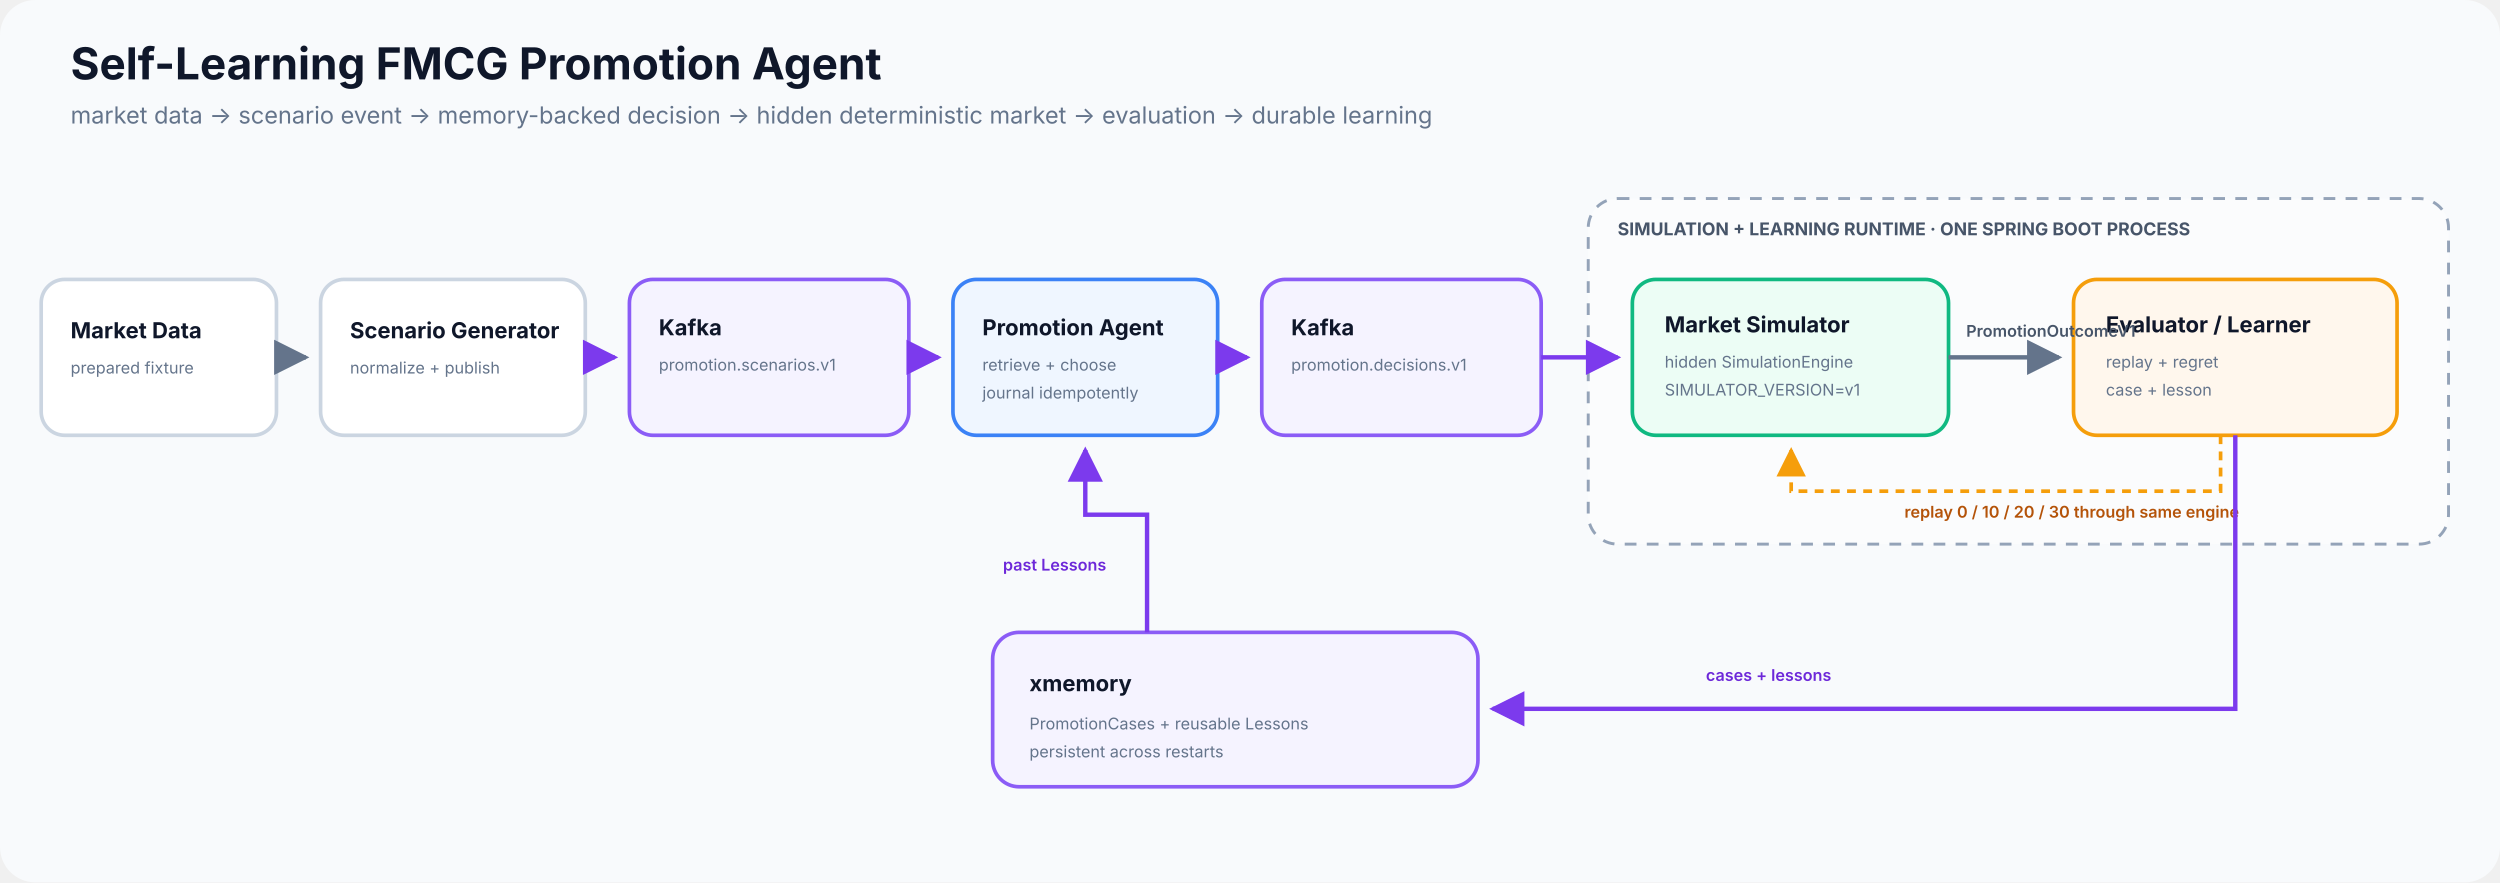
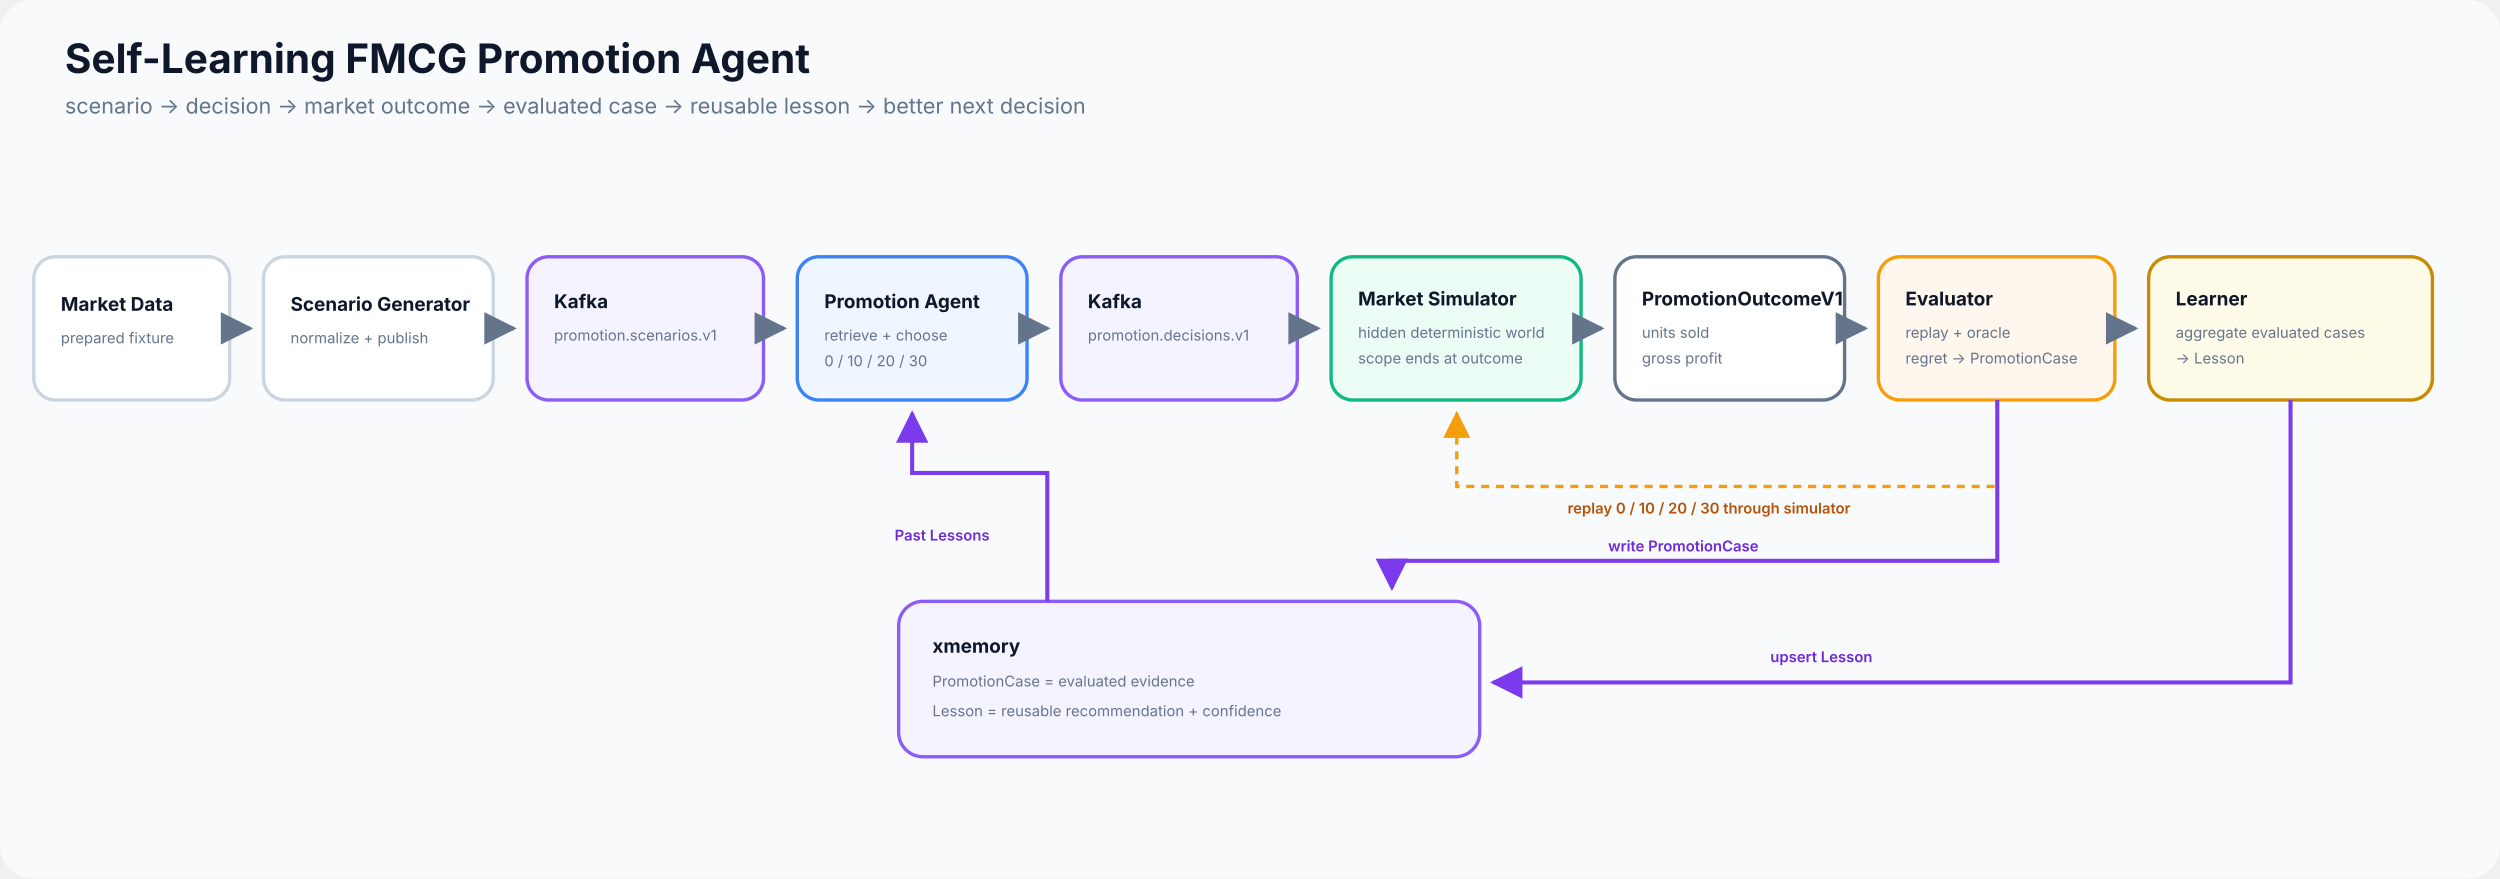
- <svg xmlns="http://www.w3.org/2000/svg" width="1700" height="600" viewBox="0 0 1700 600" role="img" aria-labelledby="title desc">
+ <svg xmlns="http://www.w3.org/2000/svg" width="1850" height="650" viewBox="0 0 1850 650" role="img" aria-labelledby="title desc">
  <defs>
    <marker id="arrow" viewBox="0 0 10 10" refX="9" refY="5" markerWidth="8" markerHeight="8" orient="auto-start-reverse">
      <path d="M0 0 L10 5 L0 10 z" fill="#64748b" />
    </marker>
    <marker id="arrowMemory" viewBox="0 0 10 10" refX="9" refY="5" markerWidth="8" markerHeight="8" orient="auto-start-reverse">
      <path d="M0 0 L10 5 L0 10 z" fill="#7c3aed" />
    </marker>
    <marker id="arrowReplay" viewBox="0 0 10 10" refX="9" refY="5" markerWidth="8" markerHeight="8" orient="auto-start-reverse">
      <path d="M0 0 L10 5 L0 10 z" fill="#f59e0b" />
    </marker>
    <style>
-       .bg{fill:#f8fafc}.title{font:700 30px -apple-system,BlinkMacSystemFont,"Segoe UI",sans-serif;fill:#0f172a}.subtitle{font:400 16px -apple-system,BlinkMacSystemFont,"Segoe UI",sans-serif;fill:#64748b}.node{fill:#fff;stroke:#cbd5e1;stroke-width:2.5}.agent{fill:#eff6ff;stroke:#3b82f6;stroke-width:2.5}.memory{fill:#f5f3ff;stroke:#8b5cf6;stroke-width:2.5}.eval{fill:#fff7ed;stroke:#f59e0b;stroke-width:2.5}.engine{fill:#ecfdf5;stroke:#10b981;stroke-width:2.5}.runtime{fill:#ffffff;fill-opacity:.45;stroke:#94a3b8;stroke-width:2;stroke-dasharray:8 7}.h{font:700 15px -apple-system,BlinkMacSystemFont,"Segoe UI",sans-serif;fill:#0f172a}.body{font:400 11px -apple-system,BlinkMacSystemFont,"Segoe UI",sans-serif;fill:#64748b}.label{font:600 11px -apple-system,BlinkMacSystemFont,"Segoe UI",sans-serif;fill:#475569}.memoryLabel{font:600 11px -apple-system,BlinkMacSystemFont,"Segoe UI",sans-serif;fill:#6d28d9}.replayLabel{font:600 11px -apple-system,BlinkMacSystemFont,"Segoe UI",sans-serif;fill:#b45309}.runtimeLabel{font:700 12px -apple-system,BlinkMacSystemFont,"Segoe UI",sans-serif;fill:#475569}.arrow{fill:none;stroke:#64748b;stroke-width:3;marker-end:url(#arrow)}.arrowMemory{fill:none;stroke:#7c3aed;stroke-width:3;marker-end:url(#arrowMemory)}.arrowReplay{fill:none;stroke:#f59e0b;stroke-width:2.5;stroke-dasharray:6 5;marker-end:url(#arrowReplay)}
+       .bg{fill:#f8fafc}.node{fill:#fff;stroke:#cbd5e1;stroke-width:2.5}.agent{fill:#eff6ff;stroke:#3b82f6;stroke-width:2.5}.memory{fill:#f5f3ff;stroke:#8b5cf6;stroke-width:2.5}.sim{fill:#ecfdf5;stroke:#10b981;stroke-width:2.5}.eval{fill:#fff7ed;stroke:#f59e0b;stroke-width:2.5}.learn{fill:#fefce8;stroke:#ca8a04;stroke-width:2.5}.contract{fill:#fff;stroke:#64748b;stroke-width:2.5}.title{font:700 30px -apple-system,BlinkMacSystemFont,"Segoe UI",sans-serif;fill:#0f172a}.subtitle{font:400 16px -apple-system,BlinkMacSystemFont,"Segoe UI",sans-serif;fill:#64748b}.h{font:700 14px -apple-system,BlinkMacSystemFont,"Segoe UI",sans-serif;fill:#0f172a}.body{font:400 11px -apple-system,BlinkMacSystemFont,"Segoe UI",sans-serif;fill:#64748b}.label{font:600 11px -apple-system,BlinkMacSystemFont,"Segoe UI",sans-serif;fill:#475569}.memoryLabel{font:600 11px -apple-system,BlinkMacSystemFont,"Segoe UI",sans-serif;fill:#6d28d9}.replayLabel{font:600 11px -apple-system,BlinkMacSystemFont,"Segoe UI",sans-serif;fill:#b45309}.arrow{fill:none;stroke:#64748b;stroke-width:3;marker-end:url(#arrow)}.arrowMemory{fill:none;stroke:#7c3aed;stroke-width:3;marker-end:url(#arrowMemory)}.arrowReplay{fill:none;stroke:#f59e0b;stroke-width:2.5;stroke-dasharray:6 5;marker-end:url(#arrowReplay)}
    </style>
  </defs>
-   <rect class="bg" x="0" y="0" width="1700" height="600" rx="24" />
+   <rect class="bg" width="1850" height="650" rx="24" />
  <text class="title" x="48" y="54">Self-Learning FMCG Promotion Agent</text>
-   <text class="subtitle" x="48" y="84">market data → scenario event → memory-backed decision → hidden deterministic market → evaluation → durable learning</text>
-   <rect class="node" x="28" y="190" width="160" height="106" rx="16" />
-   <text class="h" x="48" y="230">Market Data</text>
-   <text class="body" x="48" y="254">prepared fixture</text>
-   <rect class="node" x="218" y="190" width="180" height="106" rx="16" />
-   <text class="h" x="238" y="230">Scenario Generator</text>
-   <text class="body" x="238" y="254">normalize + publish</text>
-   <rect class="memory" x="428" y="190" width="190" height="106" rx="16" />
-   <text class="h" x="448" y="228">Kafka</text>
-   <text class="body" x="448" y="252">promotion.scenarios.v1</text>
-   <rect class="agent" x="648" y="190" width="180" height="106" rx="16" />
-   <text class="h" x="668" y="228">Promotion Agent</text>
-   <text class="body" x="668" y="252">retrieve + choose</text>
-   <text class="body" x="668" y="271">journal idempotently</text>
-   <rect class="memory" x="858" y="190" width="190" height="106" rx="16" />
-   <text class="h" x="878" y="228">Kafka</text>
-   <text class="body" x="878" y="252">promotion.decisions.v1</text>
-   <rect class="runtime" x="1080" y="135" width="585" height="235" rx="20" />
-   <text class="runtimeLabel" x="1100" y="160">SIMULATION + LEARNING RUNTIME · ONE SPRING BOOT PROCESS</text>
-   <rect class="engine" x="1110" y="190" width="215" height="106" rx="16" />
-   <text class="h" x="1132" y="226">Market Simulator</text>
-   <text class="body" x="1132" y="250">hidden SimulationEngine</text>
-   <text class="body" x="1132" y="269">SIMULATOR_VERSION=v1</text>
-   <rect class="eval" x="1410" y="190" width="220" height="106" rx="16" />
-   <text class="h" x="1432" y="226">Evaluator / Learner</text>
-   <text class="body" x="1432" y="250">replay + regret</text>
-   <text class="body" x="1432" y="269">case + lesson</text>
-   <rect class="memory" x="675" y="430" width="330" height="105" rx="18" />
-   <text class="h" x="700" y="470">xmemory</text>
-   <text class="body" x="700" y="496">PromotionCases + reusable Lessons</text>
-   <text class="body" x="700" y="515">persistent across restarts</text>
-   <path class="arrow" d="M188 243 H208" />
-   <path class="arrowMemory" d="M398 243 H418" />
-   <path class="arrowMemory" d="M618 243 H638" />
-   <path class="arrowMemory" d="M828 243 H848" />
-   <path class="arrowMemory" d="M1048 243 H1100" />
-   <path class="arrow" d="M1325 243 H1400" />
-   <text class="label" x="1337" y="229">PromotionOutcomeV1</text>
-   <path class="arrowReplay" d="M1510 296 V334 H1218 V306" />
-   <text class="replayLabel" x="1295" y="352">replay 0 / 10 / 20 / 30 through same engine</text>
-   <path class="arrowMemory" d="M780 430 V350 H738 V306" />
-   <text class="memoryLabel" x="682" y="388">past Lessons</text>
-   <path class="arrowMemory" d="M1520 296 V482 H1015" />
-   <text class="memoryLabel" x="1160" y="463">cases + lessons</text>
+   <text class="subtitle" x="48" y="84">scenario → decision → market outcome → evaluated case → reusable lesson → better next decision</text>
+   <rect class="node" x="25" y="190" width="145" height="106" rx="16" />
+   <text class="h" x="45" y="230">Market Data</text>
+   <text class="body" x="45" y="254">prepared fixture</text>
+   <rect class="node" x="195" y="190" width="170" height="106" rx="16" />
+   <text class="h" x="215" y="230">Scenario Generator</text>
+   <text class="body" x="215" y="254">normalize + publish</text>
+   <rect class="memory" x="390" y="190" width="175" height="106" rx="16" />
+   <text class="h" x="410" y="228">Kafka</text>
+   <text class="body" x="410" y="252">promotion.scenarios.v1</text>
+   <rect class="agent" x="590" y="190" width="170" height="106" rx="16" />
+   <text class="h" x="610" y="228">Promotion Agent</text>
+   <text class="body" x="610" y="252">retrieve + choose</text>
+   <text class="body" x="610" y="271">0 / 10 / 20 / 30</text>
+   <rect class="memory" x="785" y="190" width="175" height="106" rx="16" />
+   <text class="h" x="805" y="228">Kafka</text>
+   <text class="body" x="805" y="252">promotion.decisions.v1</text>
+   <rect class="sim" x="985" y="190" width="185" height="106" rx="16" />
+   <text class="h" x="1005" y="226">Market Simulator</text>
+   <text class="body" x="1005" y="250">hidden deterministic world</text>
+   <text class="body" x="1005" y="269">scope ends at outcome</text>
+   <rect class="contract" x="1195" y="190" width="170" height="106" rx="16" />
+   <text class="h" x="1215" y="226">PromotionOutcomeV1</text>
+   <text class="body" x="1215" y="250">units sold</text>
+   <text class="body" x="1215" y="269">gross profit</text>
+   <rect class="eval" x="1390" y="190" width="175" height="106" rx="16" />
+   <text class="h" x="1410" y="226">Evaluator</text>
+   <text class="body" x="1410" y="250">replay + oracle</text>
+   <text class="body" x="1410" y="269">regret → PromotionCase</text>
+   <rect class="learn" x="1590" y="190" width="210" height="106" rx="16" />
+   <text class="h" x="1610" y="226">Learner</text>
+   <text class="body" x="1610" y="250">aggregate evaluated cases</text>
+   <text class="body" x="1610" y="269">→ Lesson</text>
+   <rect class="memory" x="665" y="445" width="430" height="115" rx="18" />
+   <text class="h" x="690" y="483">xmemory</text>
+   <text class="body" x="690" y="508">PromotionCase = evaluated evidence</text>
+   <text class="body" x="690" y="530">Lesson = reusable recommendation + confidence</text>
+   <path class="arrow" d="M170 243 H185" />
+   <path class="arrow" d="M365 243 H380" />
+   <path class="arrow" d="M565 243 H580" />
+   <path class="arrow" d="M760 243 H775" />
+   <path class="arrow" d="M960 243 H975" />
+   <path class="arrow" d="M1170 243 H1185" />
+   <path class="arrow" d="M1365 243 H1380" />
+   <path class="arrow" d="M1565 243 H1580" />
+   <path class="arrowReplay" d="M1478 296 V360 H1078 V306" />
+   <text class="replayLabel" x="1160" y="380">replay 0 / 10 / 20 / 30 through simulator</text>
+   <path class="arrowMemory" d="M775 445 V350 H675 V306" />
+   <text class="memoryLabel" x="662" y="400">Past Lessons</text>
+   <path class="arrowMemory" d="M1478 296 V415 H1030 V435" />
+   <text class="memoryLabel" x="1190" y="408">write PromotionCase</text>
+   <path class="arrowMemory" d="M1695 296 V505 H1105" />
+   <text class="memoryLabel" x="1310" y="490">upsert Lesson</text>
</svg>
